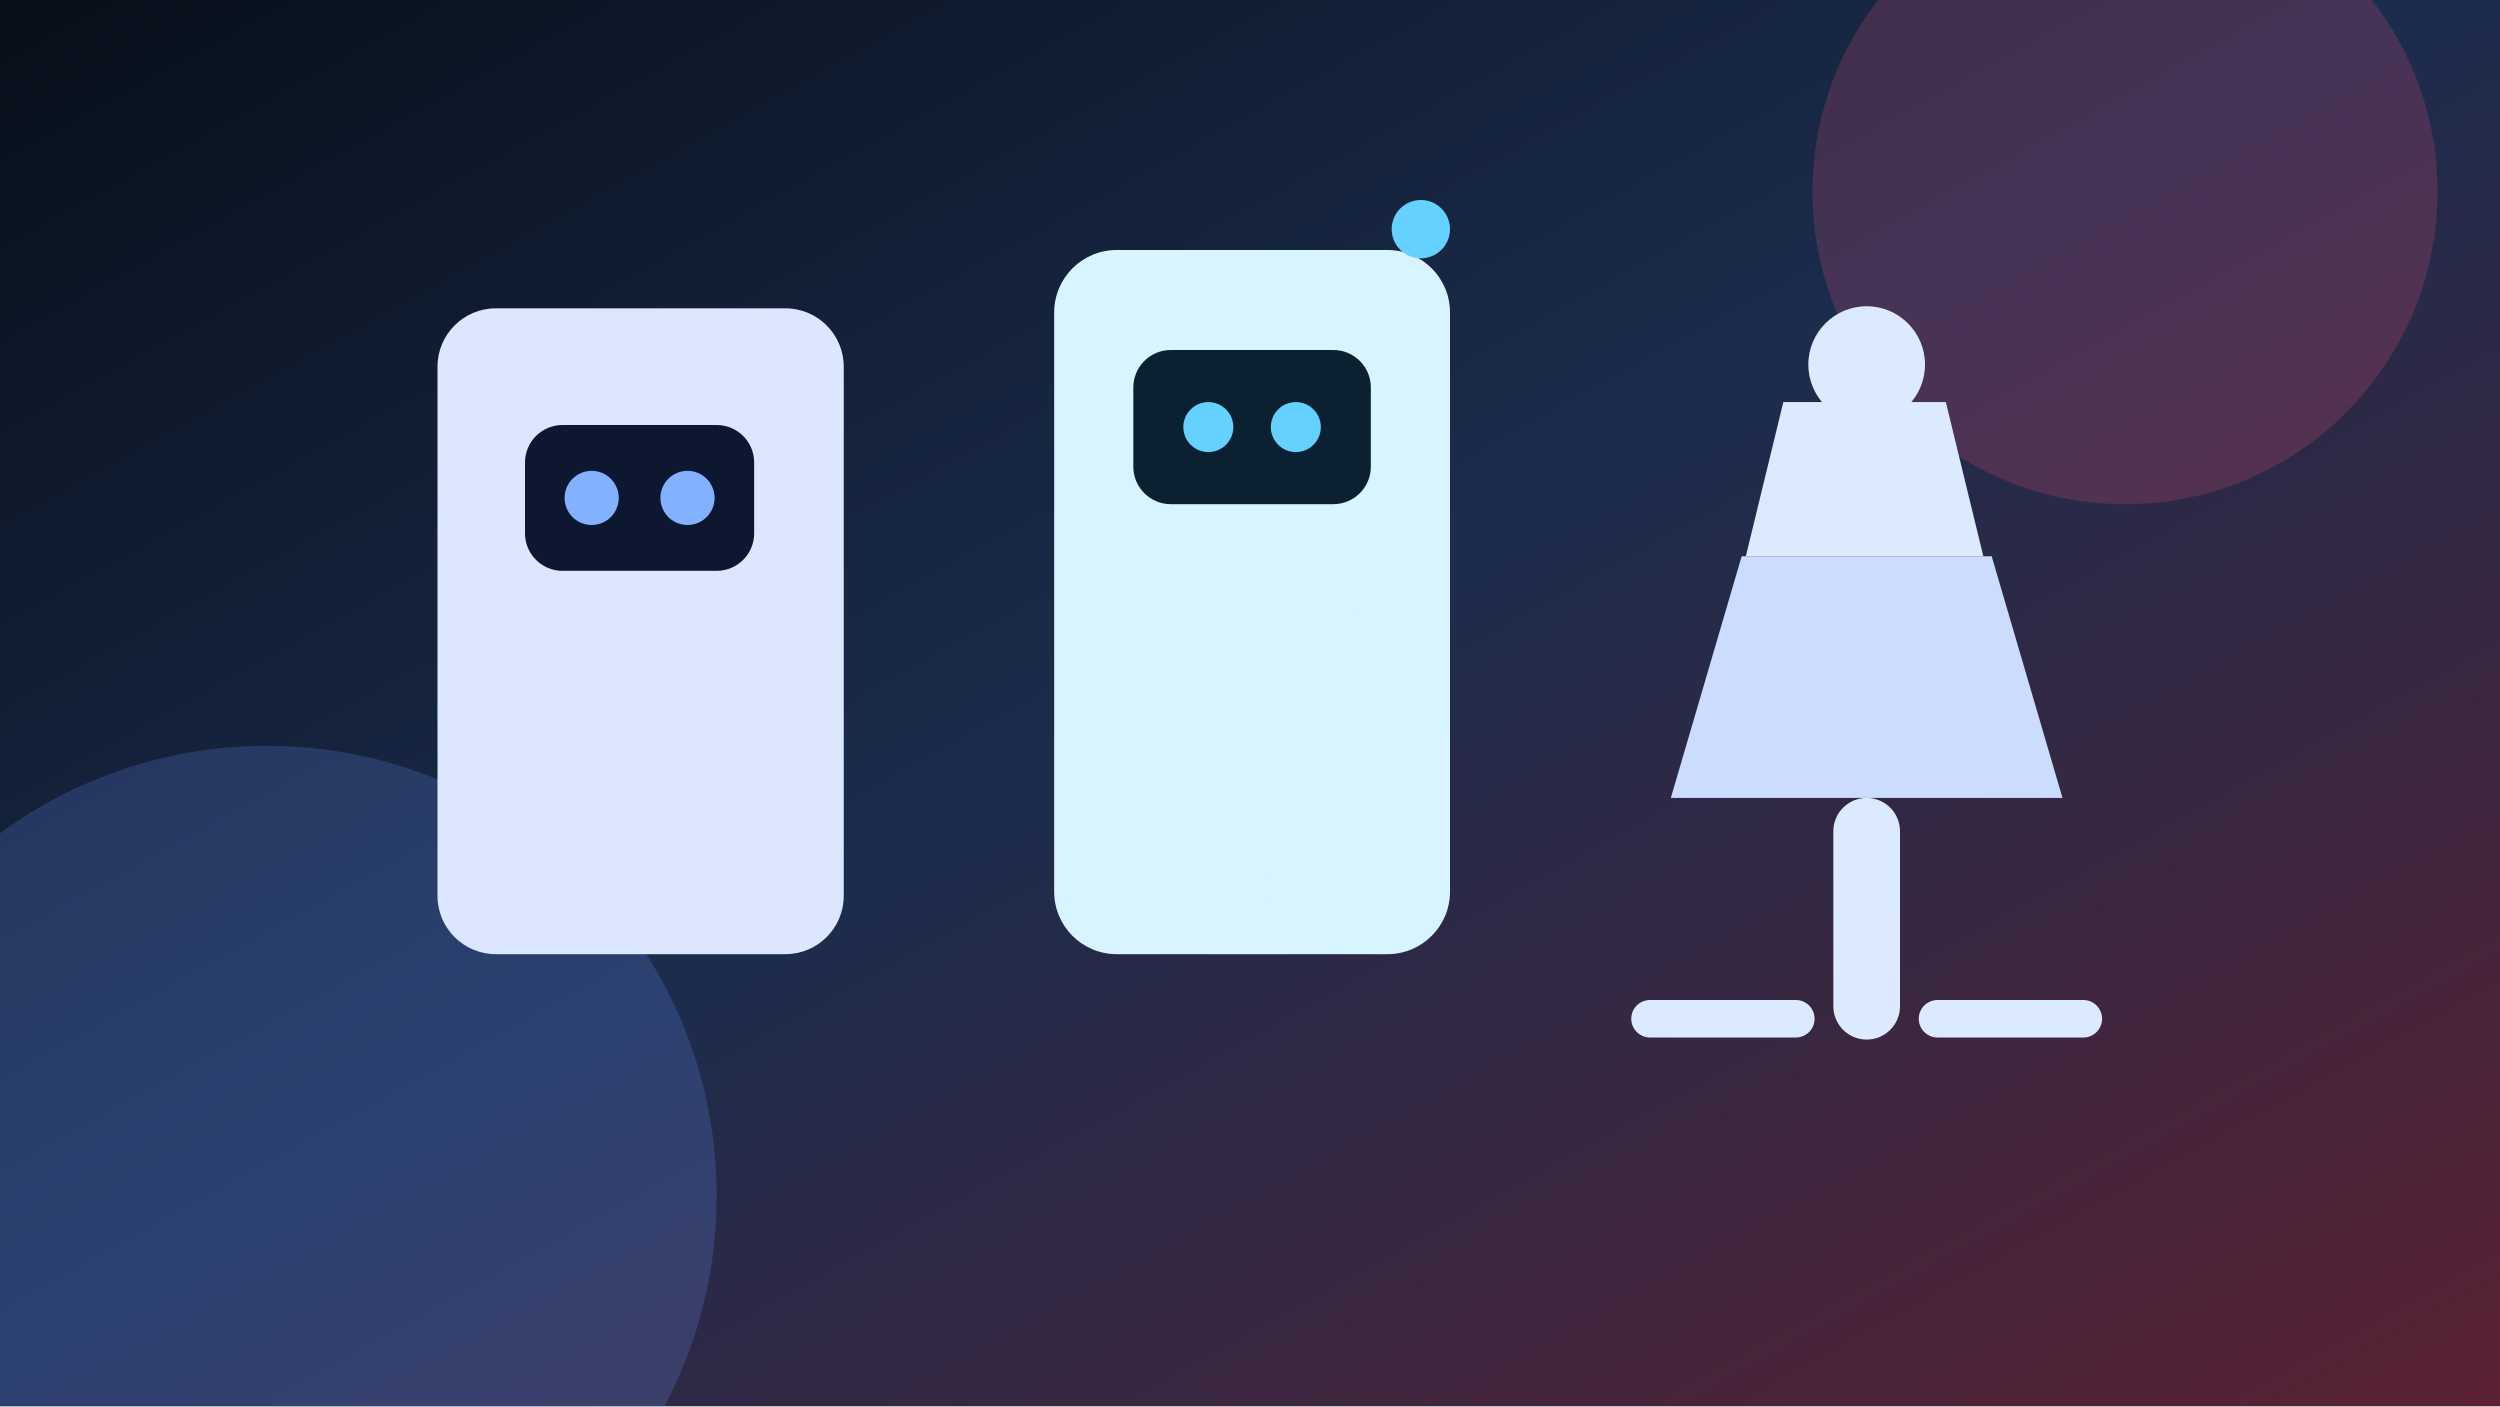
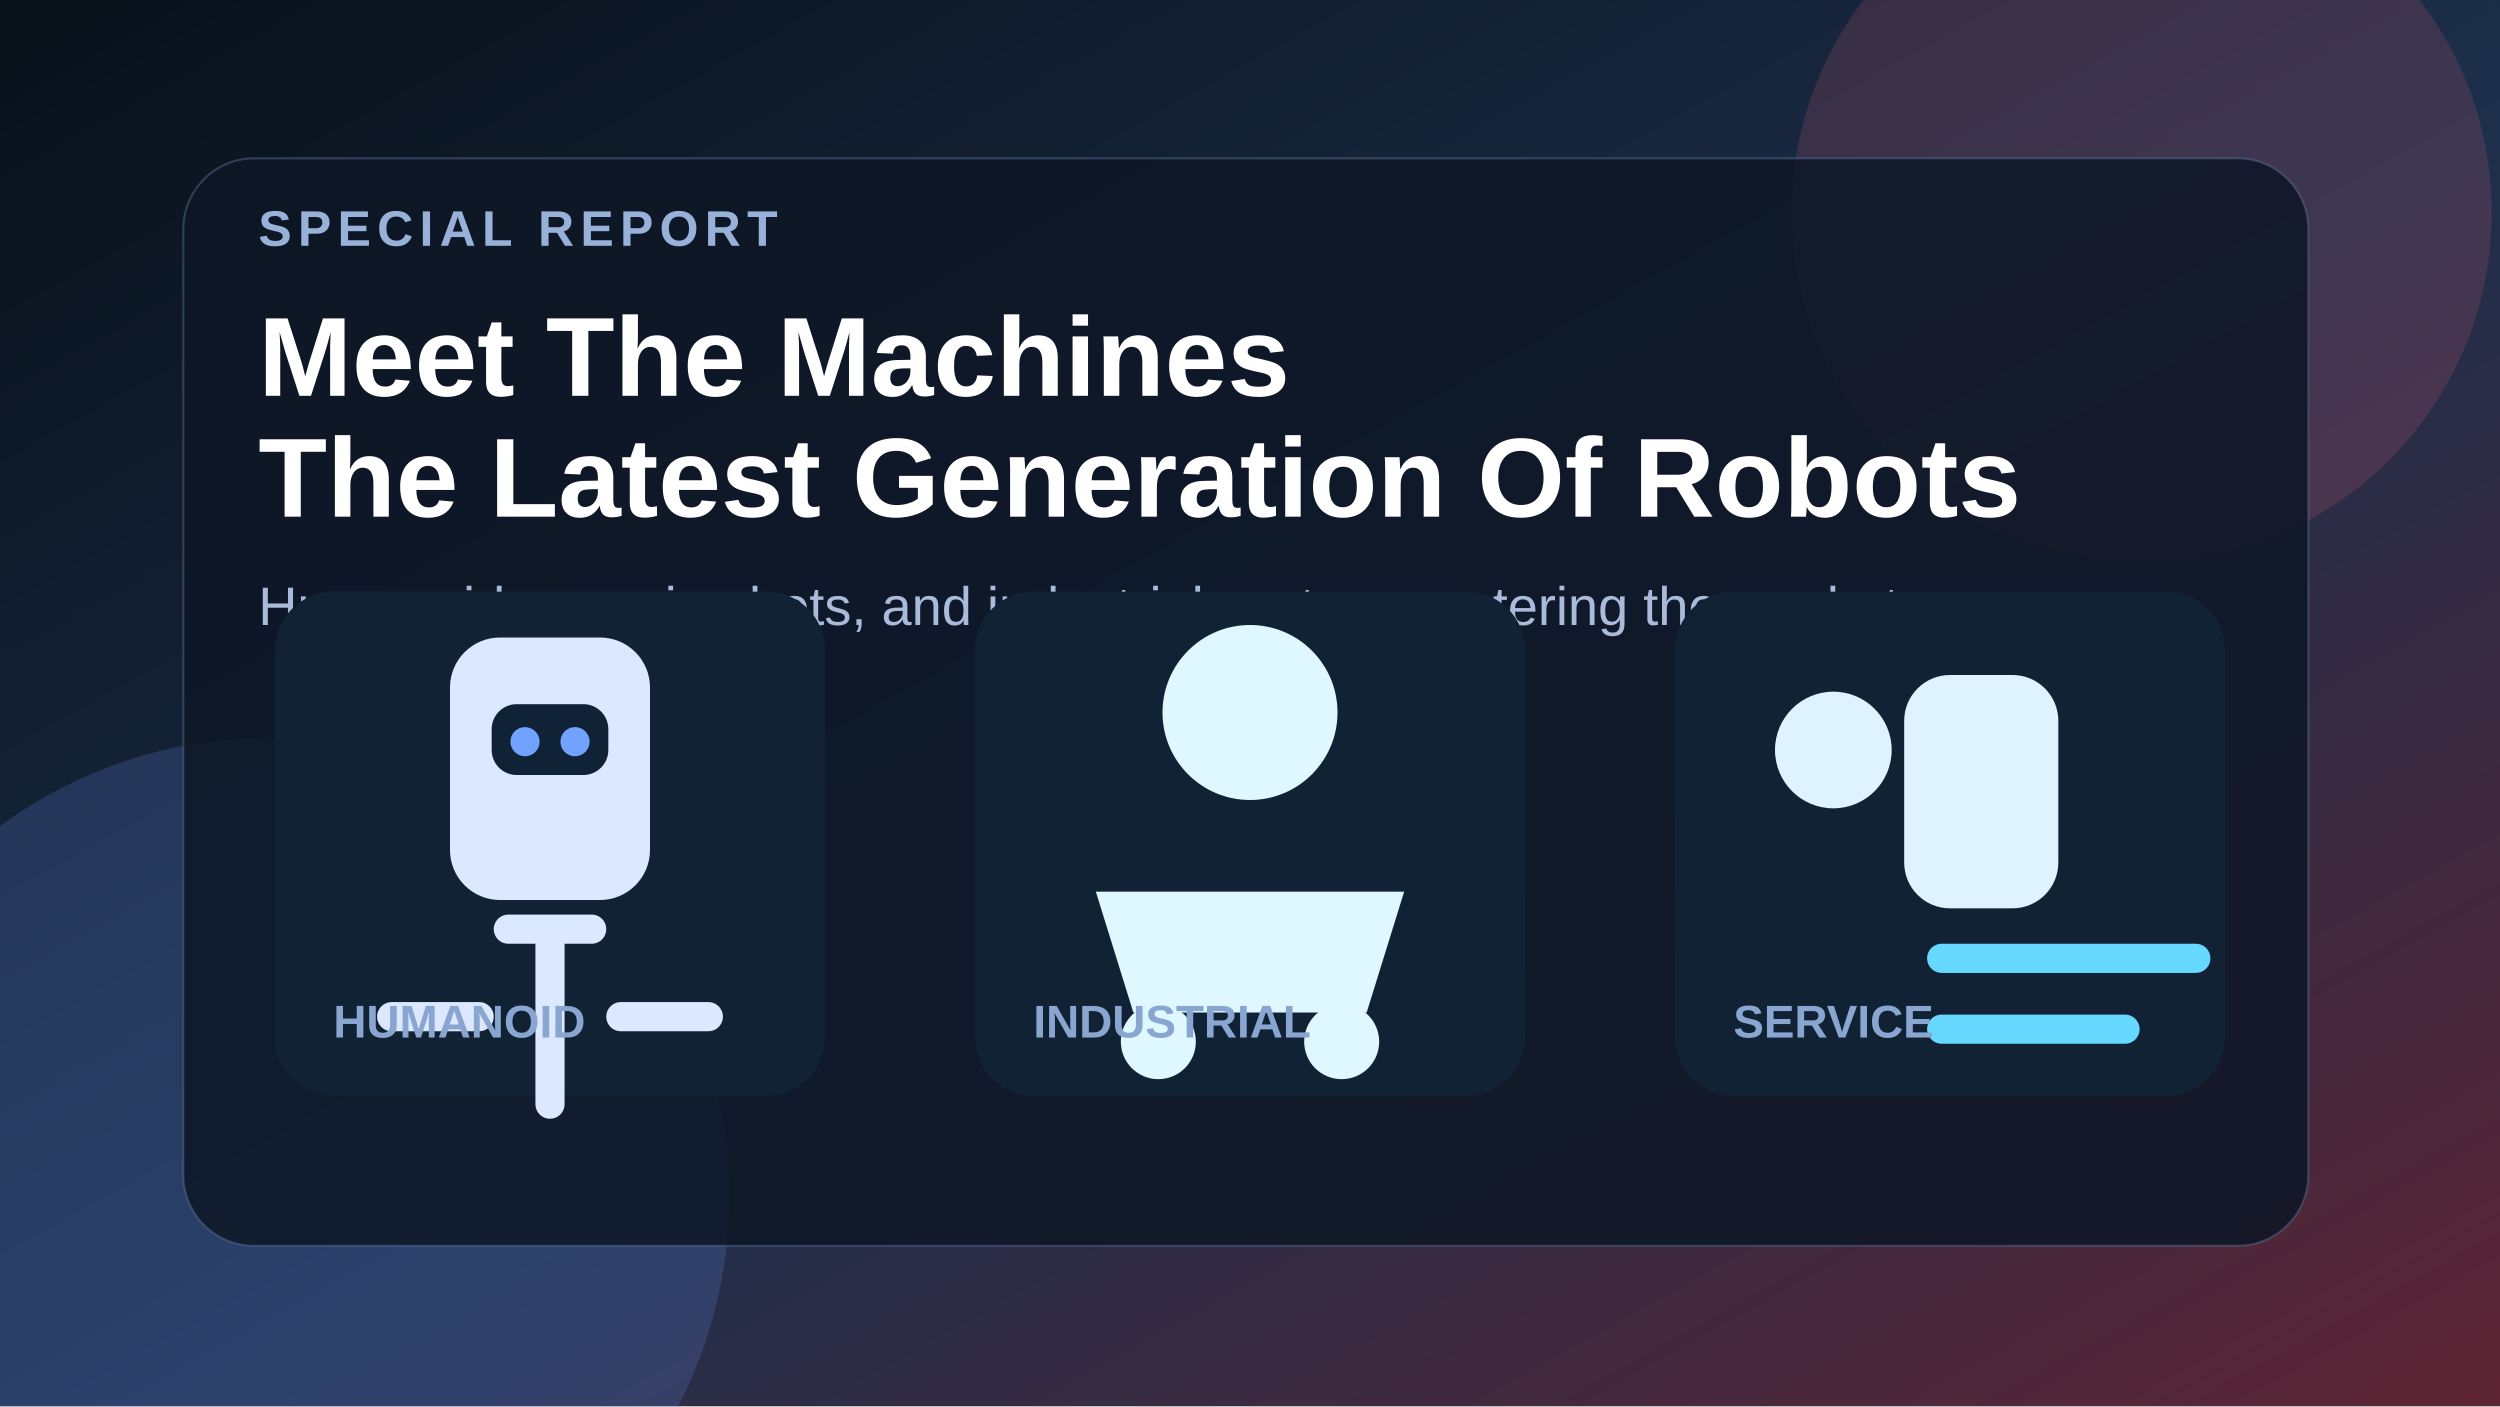
<svg xmlns="http://www.w3.org/2000/svg" viewBox="0 0 1200 675" role="img" aria-label="Latest generation of robots cover">
  <defs>
    <linearGradient id="bg" x1="0" y1="0" x2="1" y2="1">
-       <stop offset="0%" stop-color="#070f19" />
-       <stop offset="48%" stop-color="#1b2c4d" />
-       <stop offset="100%" stop-color="#5b2133" />
+       <stop offset="0%" stop-color="#081019" />
+       <stop offset="54%" stop-color="#1d2f4b" />
+       <stop offset="100%" stop-color="#5d2434" />
    </linearGradient>
  </defs>
  <rect width="1200" height="675" fill="url(#bg)" />
-   <circle cx="1020" cy="92" r="150" fill="#ef5177" opacity=".2" />
-   <circle cx="128" cy="574" r="216" fill="#6e94ff" opacity=".2" />
-   <g transform="translate(210 148)">
-     <rect x="0" y="0" width="195" height="310" rx="28" fill="#dce7ff" />
-     <rect x="42" y="56" width="110" height="70" rx="18" fill="#0d1830" />
-     <circle cx="74" cy="91" r="13" fill="#82b2ff" />
-     <circle cx="120" cy="91" r="13" fill="#82b2ff" />
-     <path d="M52 168h90M98 168v112M16 290h62M118 290h62" stroke="#dce7ff" stroke-width="20" stroke-linecap="round" />
+   <circle cx="1028" cy="102" r="168" fill="#f05f77" opacity=".16" />
+   <circle cx="130" cy="574" r="220" fill="#6f98ff" opacity=".18" />
+   <rect x="88" y="76" width="1020" height="522" rx="34" fill="#0d1726" fill-opacity=".86" stroke="#5d789f" stroke-opacity=".42" />
+   <g transform="translate(124 118)">
+     <text x="0" y="0" fill="#97b1d8" font-family="Arial, sans-serif" font-size="24" font-weight="700" letter-spacing="3">SPECIAL REPORT</text>
+     <text x="0" y="72" fill="#ffffff" font-family="Arial, sans-serif" font-size="54" font-weight="800">Meet The Machines</text>
+     <text x="0" y="130" fill="#ffffff" font-family="Arial, sans-serif" font-size="54" font-weight="800">The Latest Generation Of Robots</text>
+     <text x="0" y="182" fill="#a9bbd8" font-family="Arial, sans-serif" font-size="26">Humanoids, service bots, and industrial systems entering the market</text>
  </g>
-   <g transform="translate(506 96)">
-     <rect x="0" y="24" width="190" height="338" rx="30" fill="#d7f4ff" />
-     <rect x="38" y="72" width="114" height="74" rx="18" fill="#0b2030" />
-     <circle cx="74" cy="109" r="12" fill="#65d1ff" />
-     <circle cx="116" cy="109" r="12" fill="#65d1ff" />
-     <path d="M54 190h82M95 190v128M14 332h66M110 332h66" stroke="#d7f4ff" stroke-width="20" stroke-linecap="round" />
-     <circle cx="176" cy="14" r="14" fill="#65d1ff" />
+   <g transform="translate(132 284)">
+     <rect x="0" y="0" width="264" height="242" rx="28" fill="#122235" />
+     <rect x="84" y="22" width="96" height="126" rx="24" fill="#dce8ff" />
+     <rect x="104" y="54" width="56" height="34" rx="12" fill="#102236" />
+     <circle cx="120" cy="72" r="7" fill="#72a2ff" />
+     <circle cx="144" cy="72" r="7" fill="#72a2ff" />
+     <path d="M112 162h40M132 162v84M56 204h42M166 204h42" stroke="#dce8ff" stroke-width="14" stroke-linecap="round" />
+     <text x="28" y="214" fill="#89a6d1" font-family="Arial, sans-serif" font-size="22" font-weight="700">HUMANOID</text>
  </g>
-   <g transform="translate(802 175)">
-     <path d="M0 208h188l-34-116H34z" fill="#cbdcff" />
-     <path d="M36 92h114l-18-74H54z" fill="#dbeaff" />
-     <circle cx="94" cy="0" r="28" fill="#dbeaff" />
-     <rect x="78" y="208" width="32" height="116" rx="16" fill="#dbeaff" />
-     <path d="M-10 314h70M128 314h70" stroke="#dbeaff" stroke-width="18" stroke-linecap="round" />
+   <g transform="translate(468 284)">
+     <rect x="0" y="0" width="264" height="242" rx="28" fill="#122235" />
+     <circle cx="132" cy="58" r="42" fill="#dff7ff" />
+     <path d="M58 144h148l-18 58H76z" fill="#dff7ff" />
+     <circle cx="88" cy="216" r="18" fill="#dff7ff" />
+     <circle cx="176" cy="216" r="18" fill="#dff7ff" />
+     <text x="28" y="214" fill="#89a6d1" font-family="Arial, sans-serif" font-size="22" font-weight="700">INDUSTRIAL</text>
+   </g>
+   <g transform="translate(804 284)">
+     <rect x="0" y="0" width="264" height="242" rx="28" fill="#122235" />
+     <circle cx="76" cy="76" r="28" fill="#dff2ff" />
+     <rect x="110" y="40" width="74" height="112" rx="22" fill="#dff2ff" />
+     <path d="M128 176h122" stroke="#67d8ff" stroke-width="14" stroke-linecap="round" />
+     <path d="M128 210h88" stroke="#67d8ff" stroke-width="14" stroke-linecap="round" />
+     <text x="28" y="214" fill="#89a6d1" font-family="Arial, sans-serif" font-size="22" font-weight="700">SERVICE</text>
  </g>
</svg>
